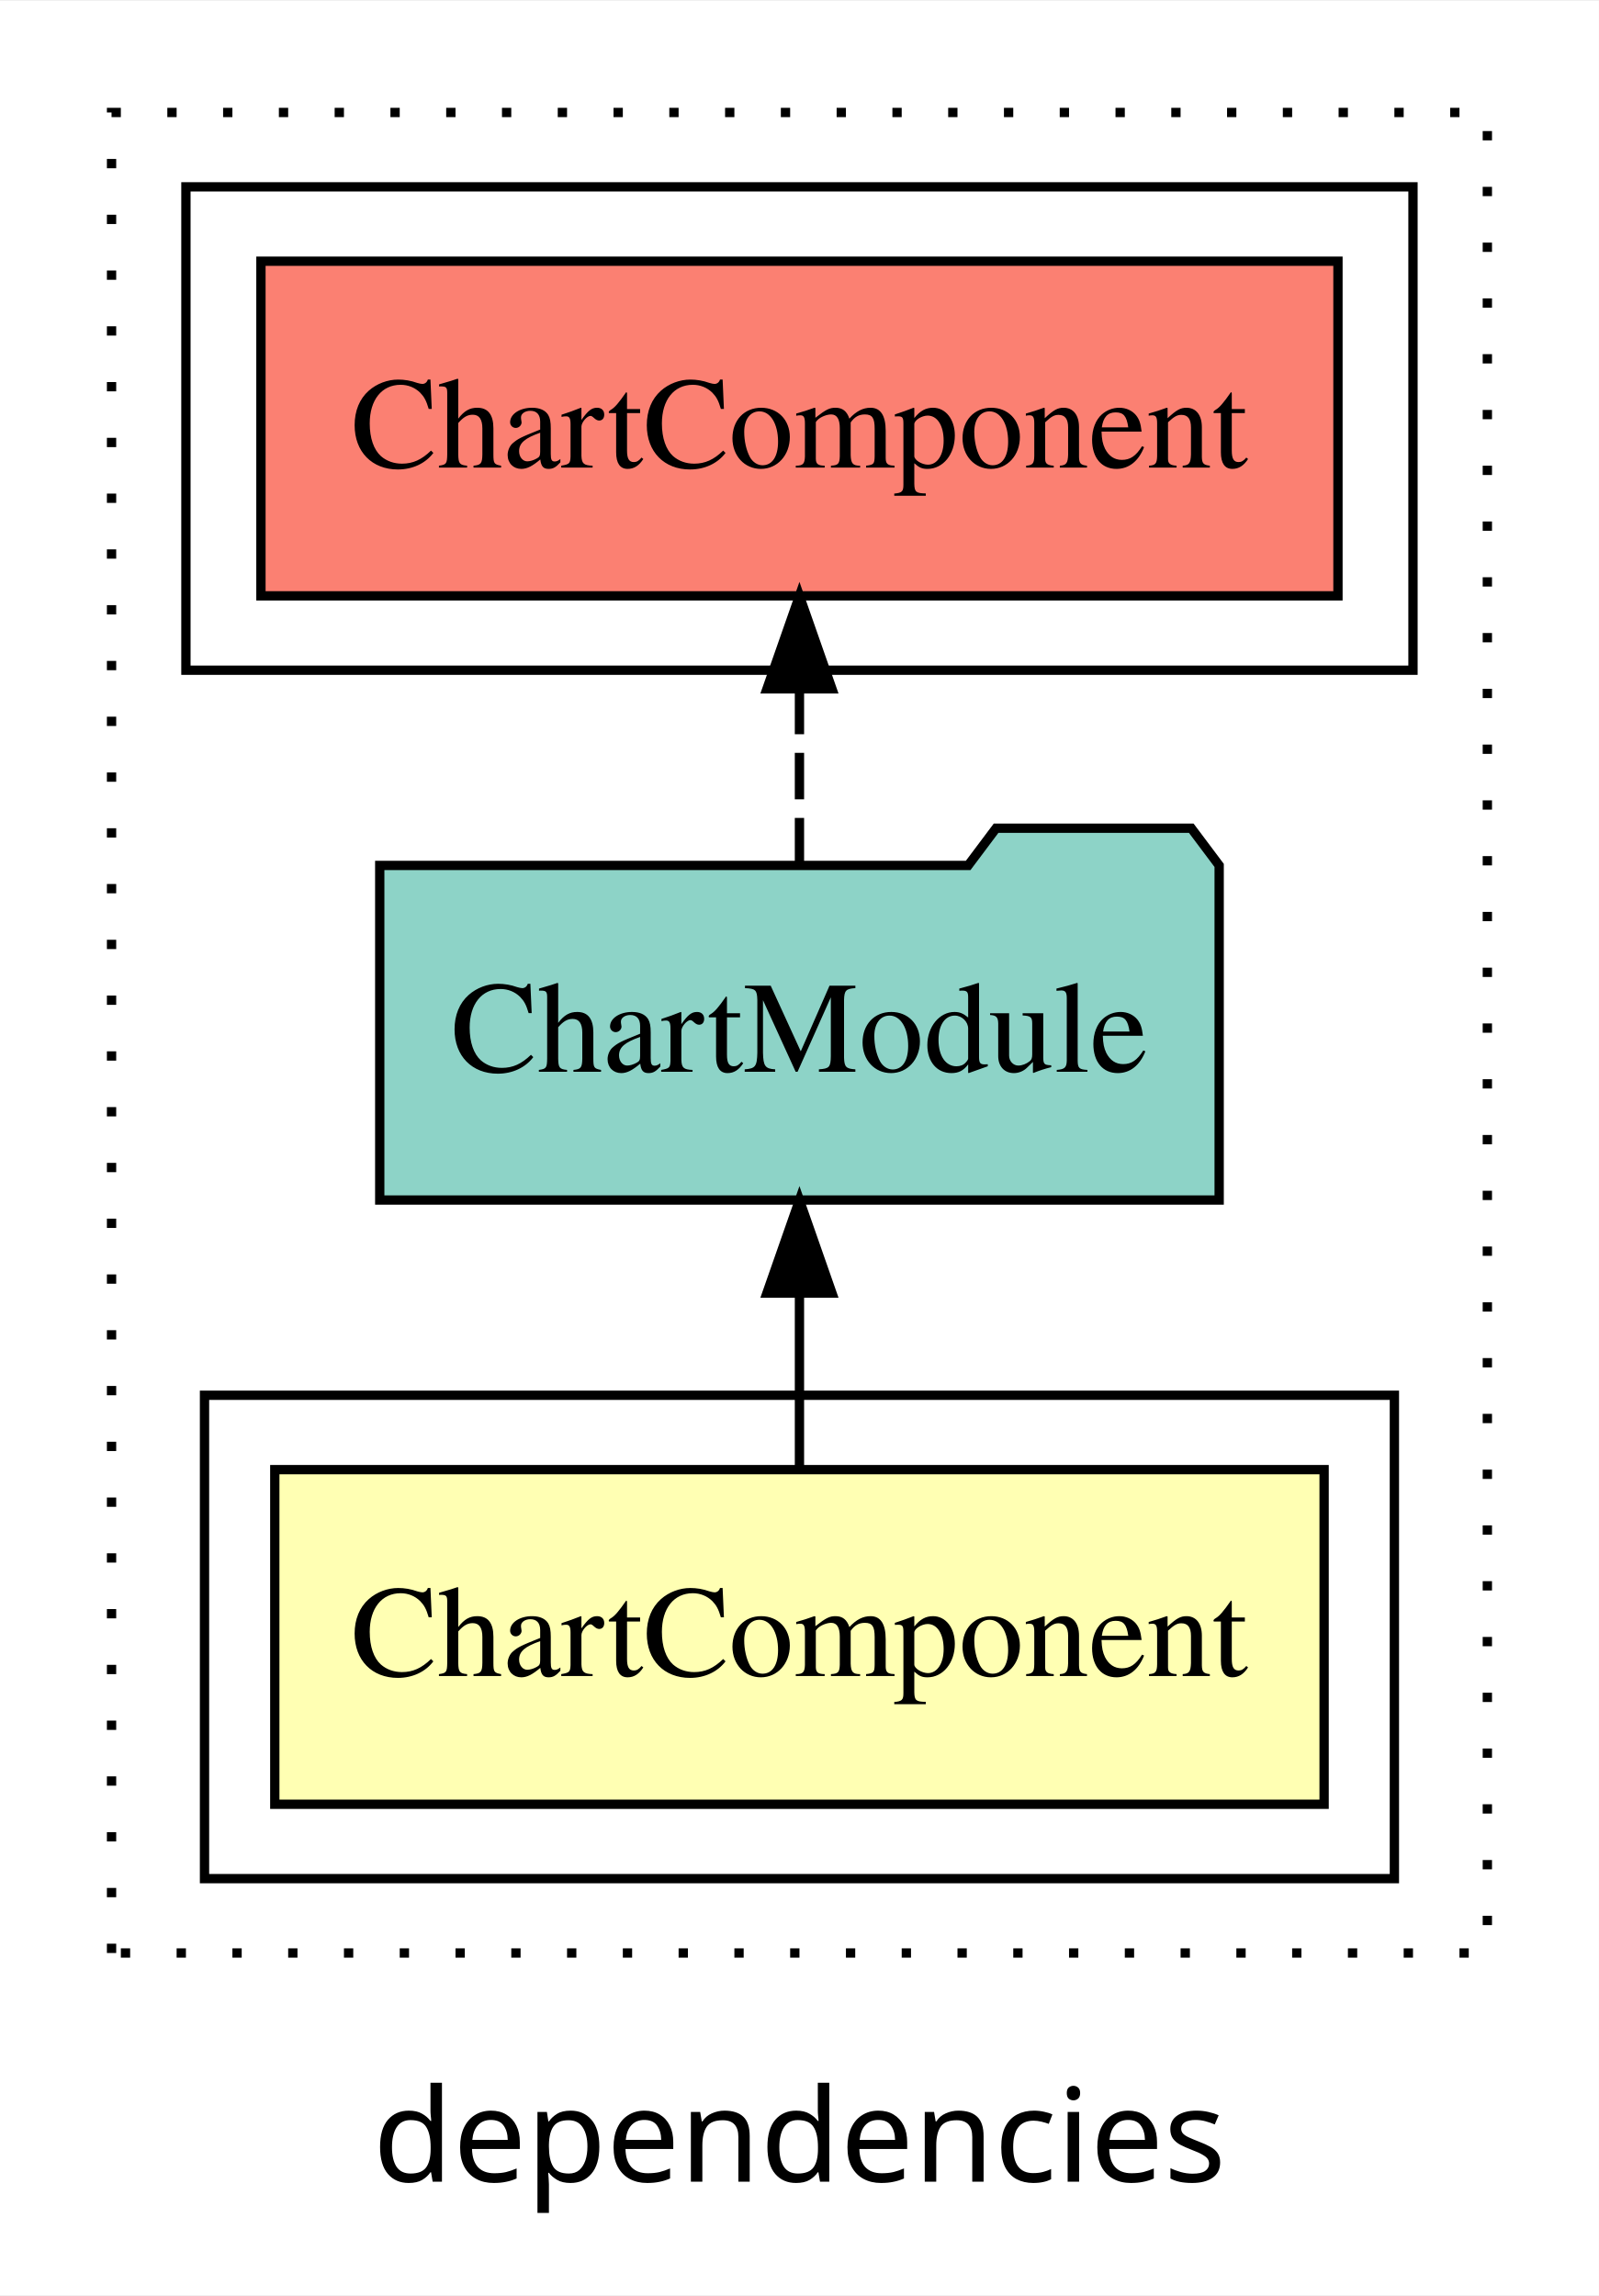
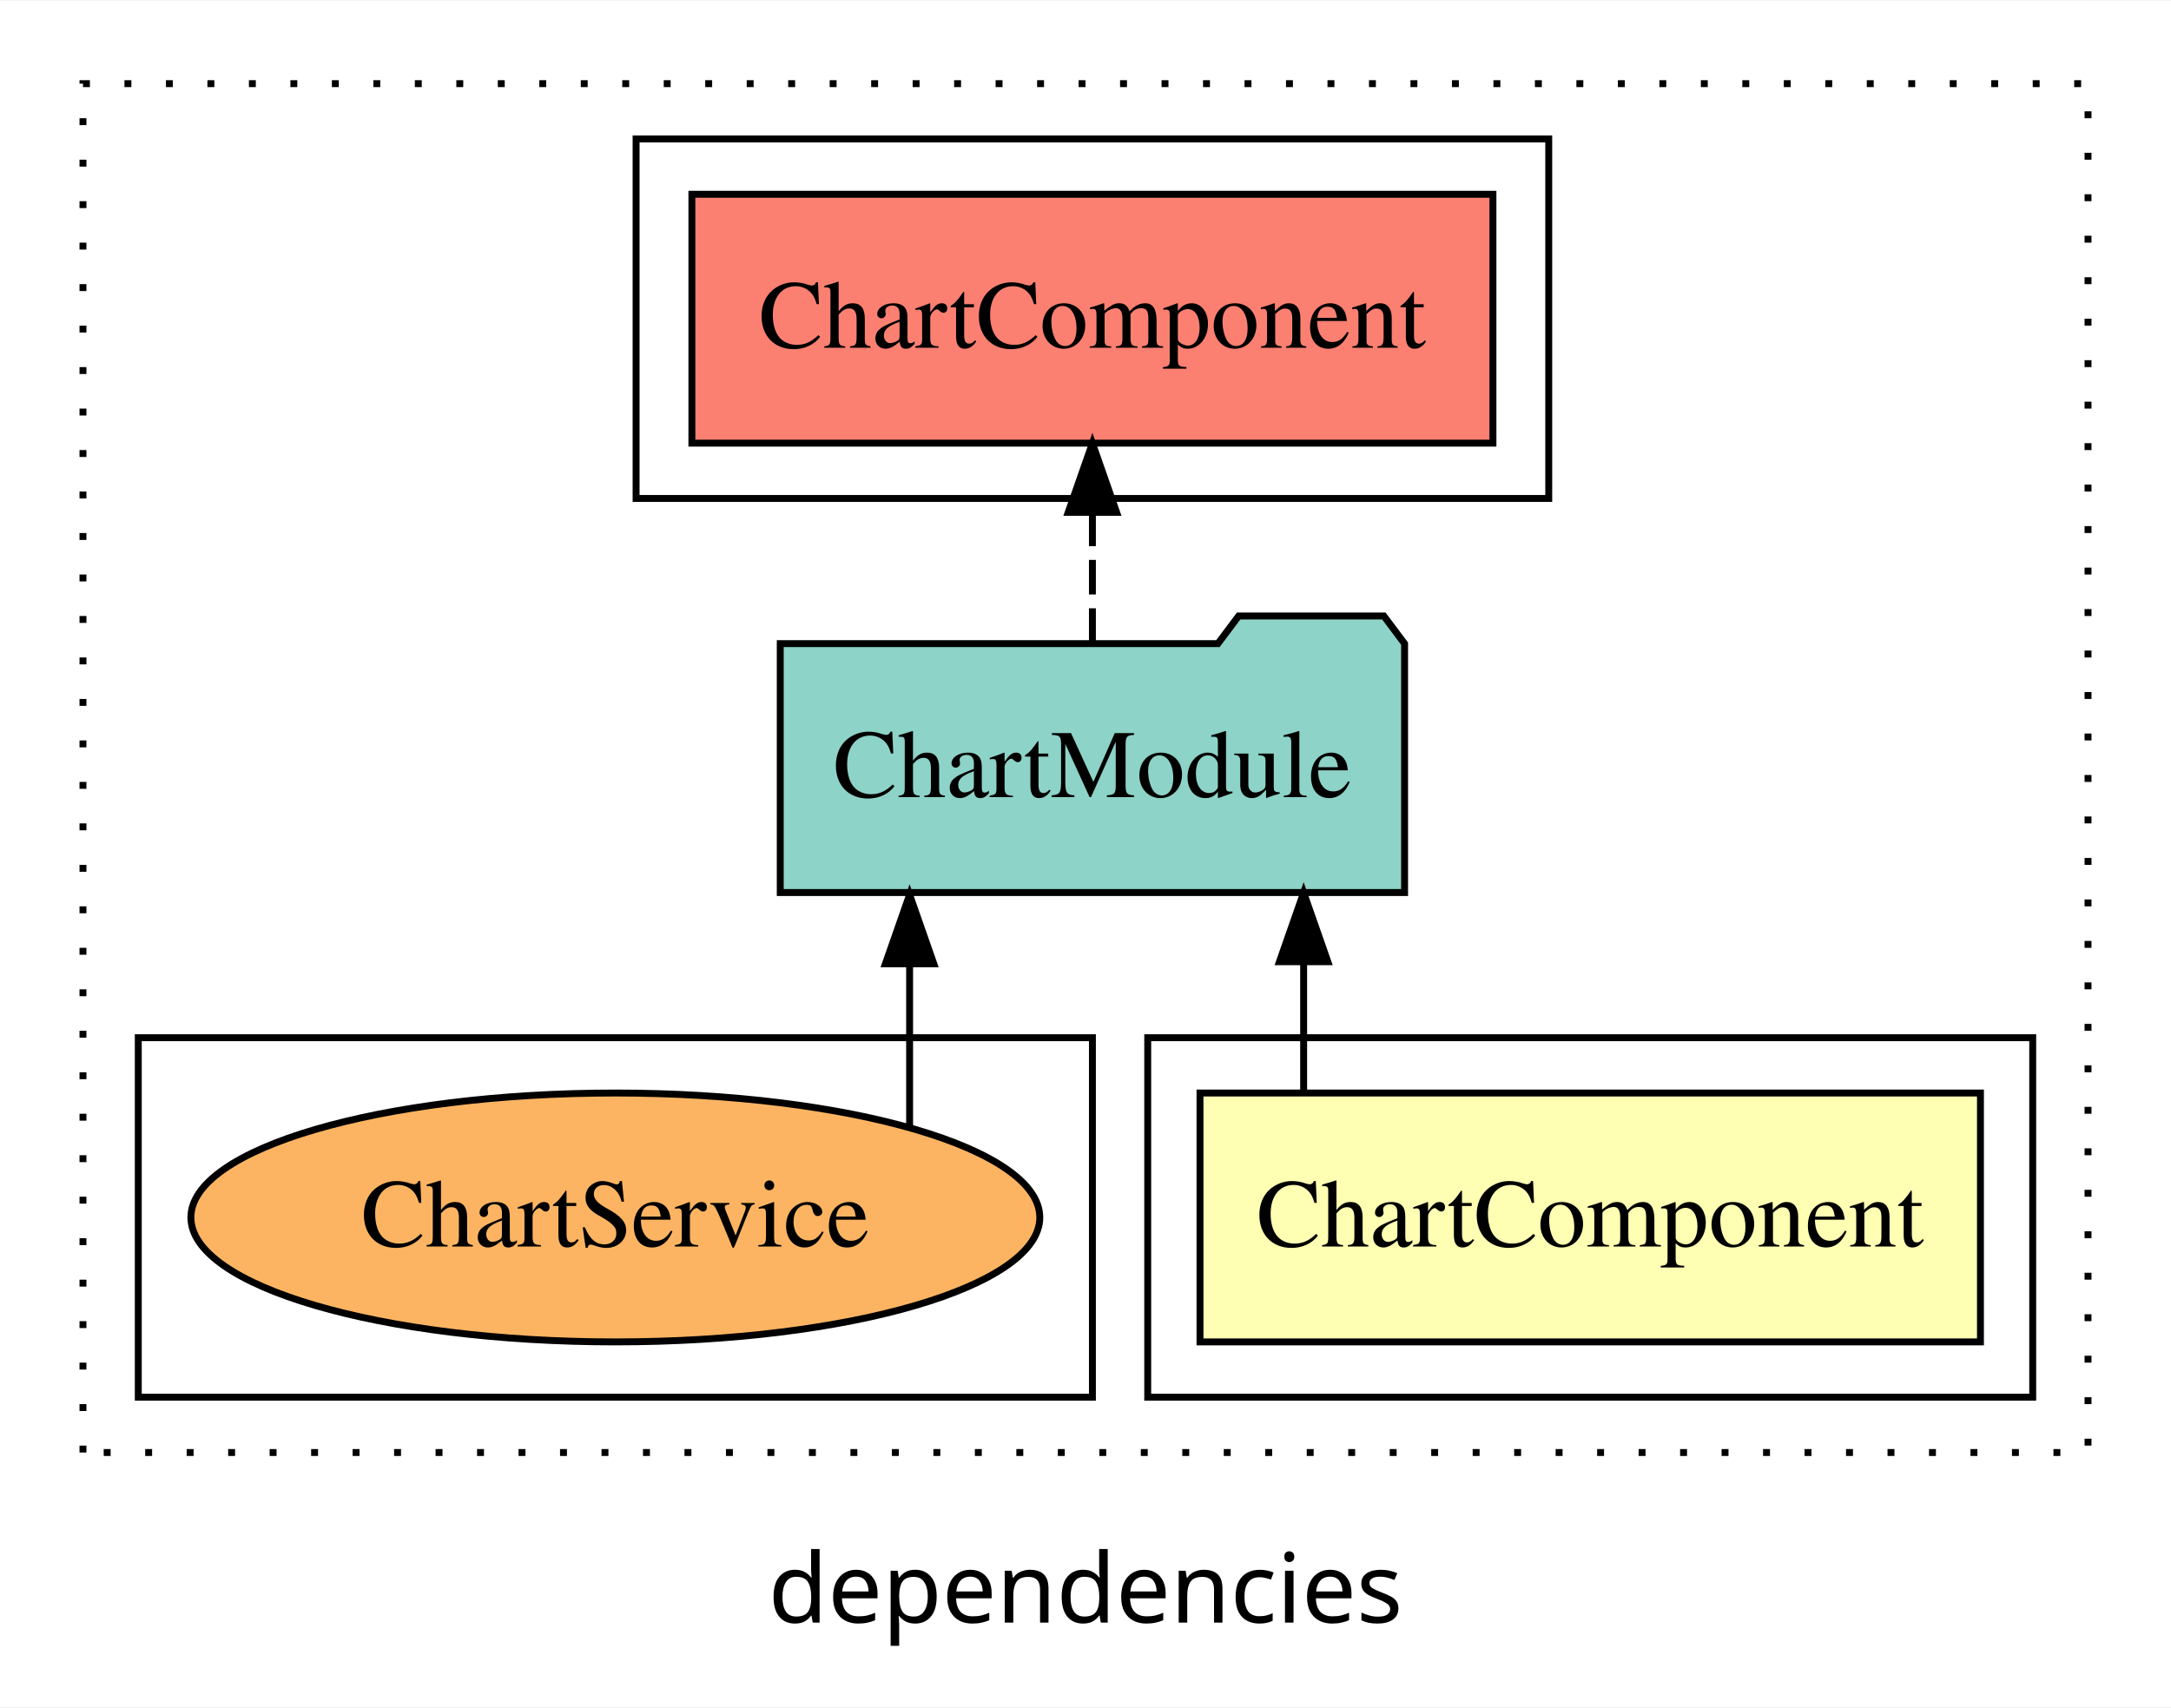
- <svg xmlns="http://www.w3.org/2000/svg" width="172pt" height="247pt" viewBox="0.00 0.00 172.00 246.80">
+ <svg xmlns="http://www.w3.org/2000/svg" width="314pt" height="247pt" viewBox="0.00 0.00 314.00 246.80">
  <g id="graph0" class="graph" transform="scale(1 1) rotate(0) translate(4 242.8)">
-     <polygon fill="white" stroke="transparent" points="-4,4 -4,-242.8 168,-242.8 168,4 -4,4" />
-     <text text-anchor="middle" x="82" y="-8.2" font-family="sans-serif" font-size="14.00">dependencies</text>
+     <polygon fill="white" stroke="transparent" points="-4,4 -4,-242.8 310,-242.8 310,4 -4,4" />
+     <text text-anchor="middle" x="153" y="-8.2" font-family="sans-serif" font-size="14.00">dependencies</text>
    <g id="clust1" class="cluster">
-       <polygon fill="none" stroke="black" stroke-dasharray="1,5" points="8,-32.8 8,-230.8 156,-230.8 156,-32.8 8,-32.8" />
+       <polygon fill="none" stroke="black" stroke-dasharray="1,5" points="8,-32.8 8,-230.8 298,-230.8 298,-32.8 8,-32.8" />
    </g>
    <g id="clust5" class="cluster">
-       <polygon fill="none" stroke="black" points="16,-170.8 16,-222.8 148,-222.8 148,-170.8 16,-170.8" />
+       <polygon fill="none" stroke="black" points="88,-170.8 88,-222.8 220,-222.8 220,-170.8 88,-170.8" />
    </g>
    <g id="clust2" class="cluster">
-       <polygon fill="none" stroke="black" points="18,-40.8 18,-92.8 146,-92.8 146,-40.8 18,-40.8" />
+       <polygon fill="none" stroke="black" points="162,-40.8 162,-92.8 290,-92.8 290,-40.8 162,-40.8" />
+     </g>
+     <g id="clust7" class="cluster">
+       <polygon fill="none" stroke="black" points="16,-40.8 16,-92.8 154,-92.8 154,-40.8 16,-40.8" />
    </g>
    <g id="node1" class="node">
-       <polygon fill="#ffffb3" stroke="black" points="138.44,-84.8 25.56,-84.8 25.56,-48.8 138.44,-48.8 138.44,-84.8" />
-       <text text-anchor="middle" x="82" y="-62.6" font-family="Times,serif" font-size="14.00">ChartComponent</text>
+       <polygon fill="#ffffb3" stroke="black" points="282.44,-84.8 169.56,-84.8 169.56,-48.8 282.44,-48.8 282.44,-84.8" />
+       <text text-anchor="middle" x="226" y="-62.6" font-family="Times,serif" font-size="14.00">ChartComponent</text>
    </g>
    <g id="node2" class="node">
-       <polygon fill="#8dd3c7" stroke="black" points="127.15,-149.8 124.15,-153.8 103.15,-153.8 100.15,-149.8 36.85,-149.8 36.85,-113.8 127.15,-113.8 127.15,-149.8" />
-       <text text-anchor="middle" x="82" y="-127.6" font-family="Times,serif" font-size="14.00">ChartModule</text>
+       <polygon fill="#8dd3c7" stroke="black" points="199.15,-149.8 196.15,-153.8 175.15,-153.8 172.15,-149.8 108.85,-149.8 108.85,-113.8 199.15,-113.8 199.15,-149.8" />
+       <text text-anchor="middle" x="154" y="-127.6" font-family="Times,serif" font-size="14.00">ChartModule</text>
    </g>
    <g id="edge1" class="edge">
-       <path fill="none" stroke="black" d="M82,-84.91C82,-84.91 82,-103.79 82,-103.79" />
-       <polygon fill="black" stroke="black" points="78.5,-103.79 82,-113.79 85.5,-103.79 78.5,-103.79" />
+       <path fill="none" stroke="black" d="M184.55,-84.91C184.55,-84.91 184.55,-103.79 184.55,-103.79" />
+       <polygon fill="black" stroke="black" points="181.05,-103.79 184.55,-113.79 188.05,-103.79 181.05,-103.79" />
    </g>
    <g id="node3" class="node">
-       <polygon fill="#fb8072" stroke="black" points="139.93,-214.8 24.07,-214.8 24.07,-178.8 139.93,-178.8 139.93,-214.8" />
-       <text text-anchor="middle" x="82" y="-192.6" font-family="Times,serif" font-size="14.00">ChartComponent </text>
+       <polygon fill="#fb8072" stroke="black" points="211.93,-214.8 96.07,-214.8 96.07,-178.8 211.93,-178.8 211.93,-214.8" />
+       <text text-anchor="middle" x="154" y="-192.6" font-family="Times,serif" font-size="14.00">ChartComponent </text>
    </g>
    <g id="edge2" class="edge">
-       <path fill="none" stroke="black" stroke-dasharray="5,2" d="M82,-149.91C82,-149.91 82,-168.79 82,-168.79" />
-       <polygon fill="black" stroke="black" points="78.5,-168.79 82,-178.79 85.5,-168.79 78.5,-168.79" />
+       <path fill="none" stroke="black" stroke-dasharray="5,2" d="M154,-149.91C154,-149.91 154,-168.79 154,-168.79" />
+       <polygon fill="black" stroke="black" points="150.5,-168.79 154,-178.79 157.5,-168.79 150.5,-168.79" />
+     </g>
+     <g id="node4" class="node">
+       <ellipse fill="#fdb462" stroke="black" cx="85" cy="-66.8" rx="61.39" ry="18" />
+       <text text-anchor="middle" x="85" y="-62.6" font-family="Times,serif" font-size="14.00">ChartService</text>
+     </g>
+     <g id="edge3" class="edge">
+       <path fill="none" stroke="black" d="M127.56,-79.95C127.56,-79.95 127.56,-103.49 127.56,-103.49" />
+       <polygon fill="black" stroke="black" points="124.06,-103.49 127.56,-113.49 131.06,-103.49 124.06,-103.49" />
    </g>
  </g>
</svg>
